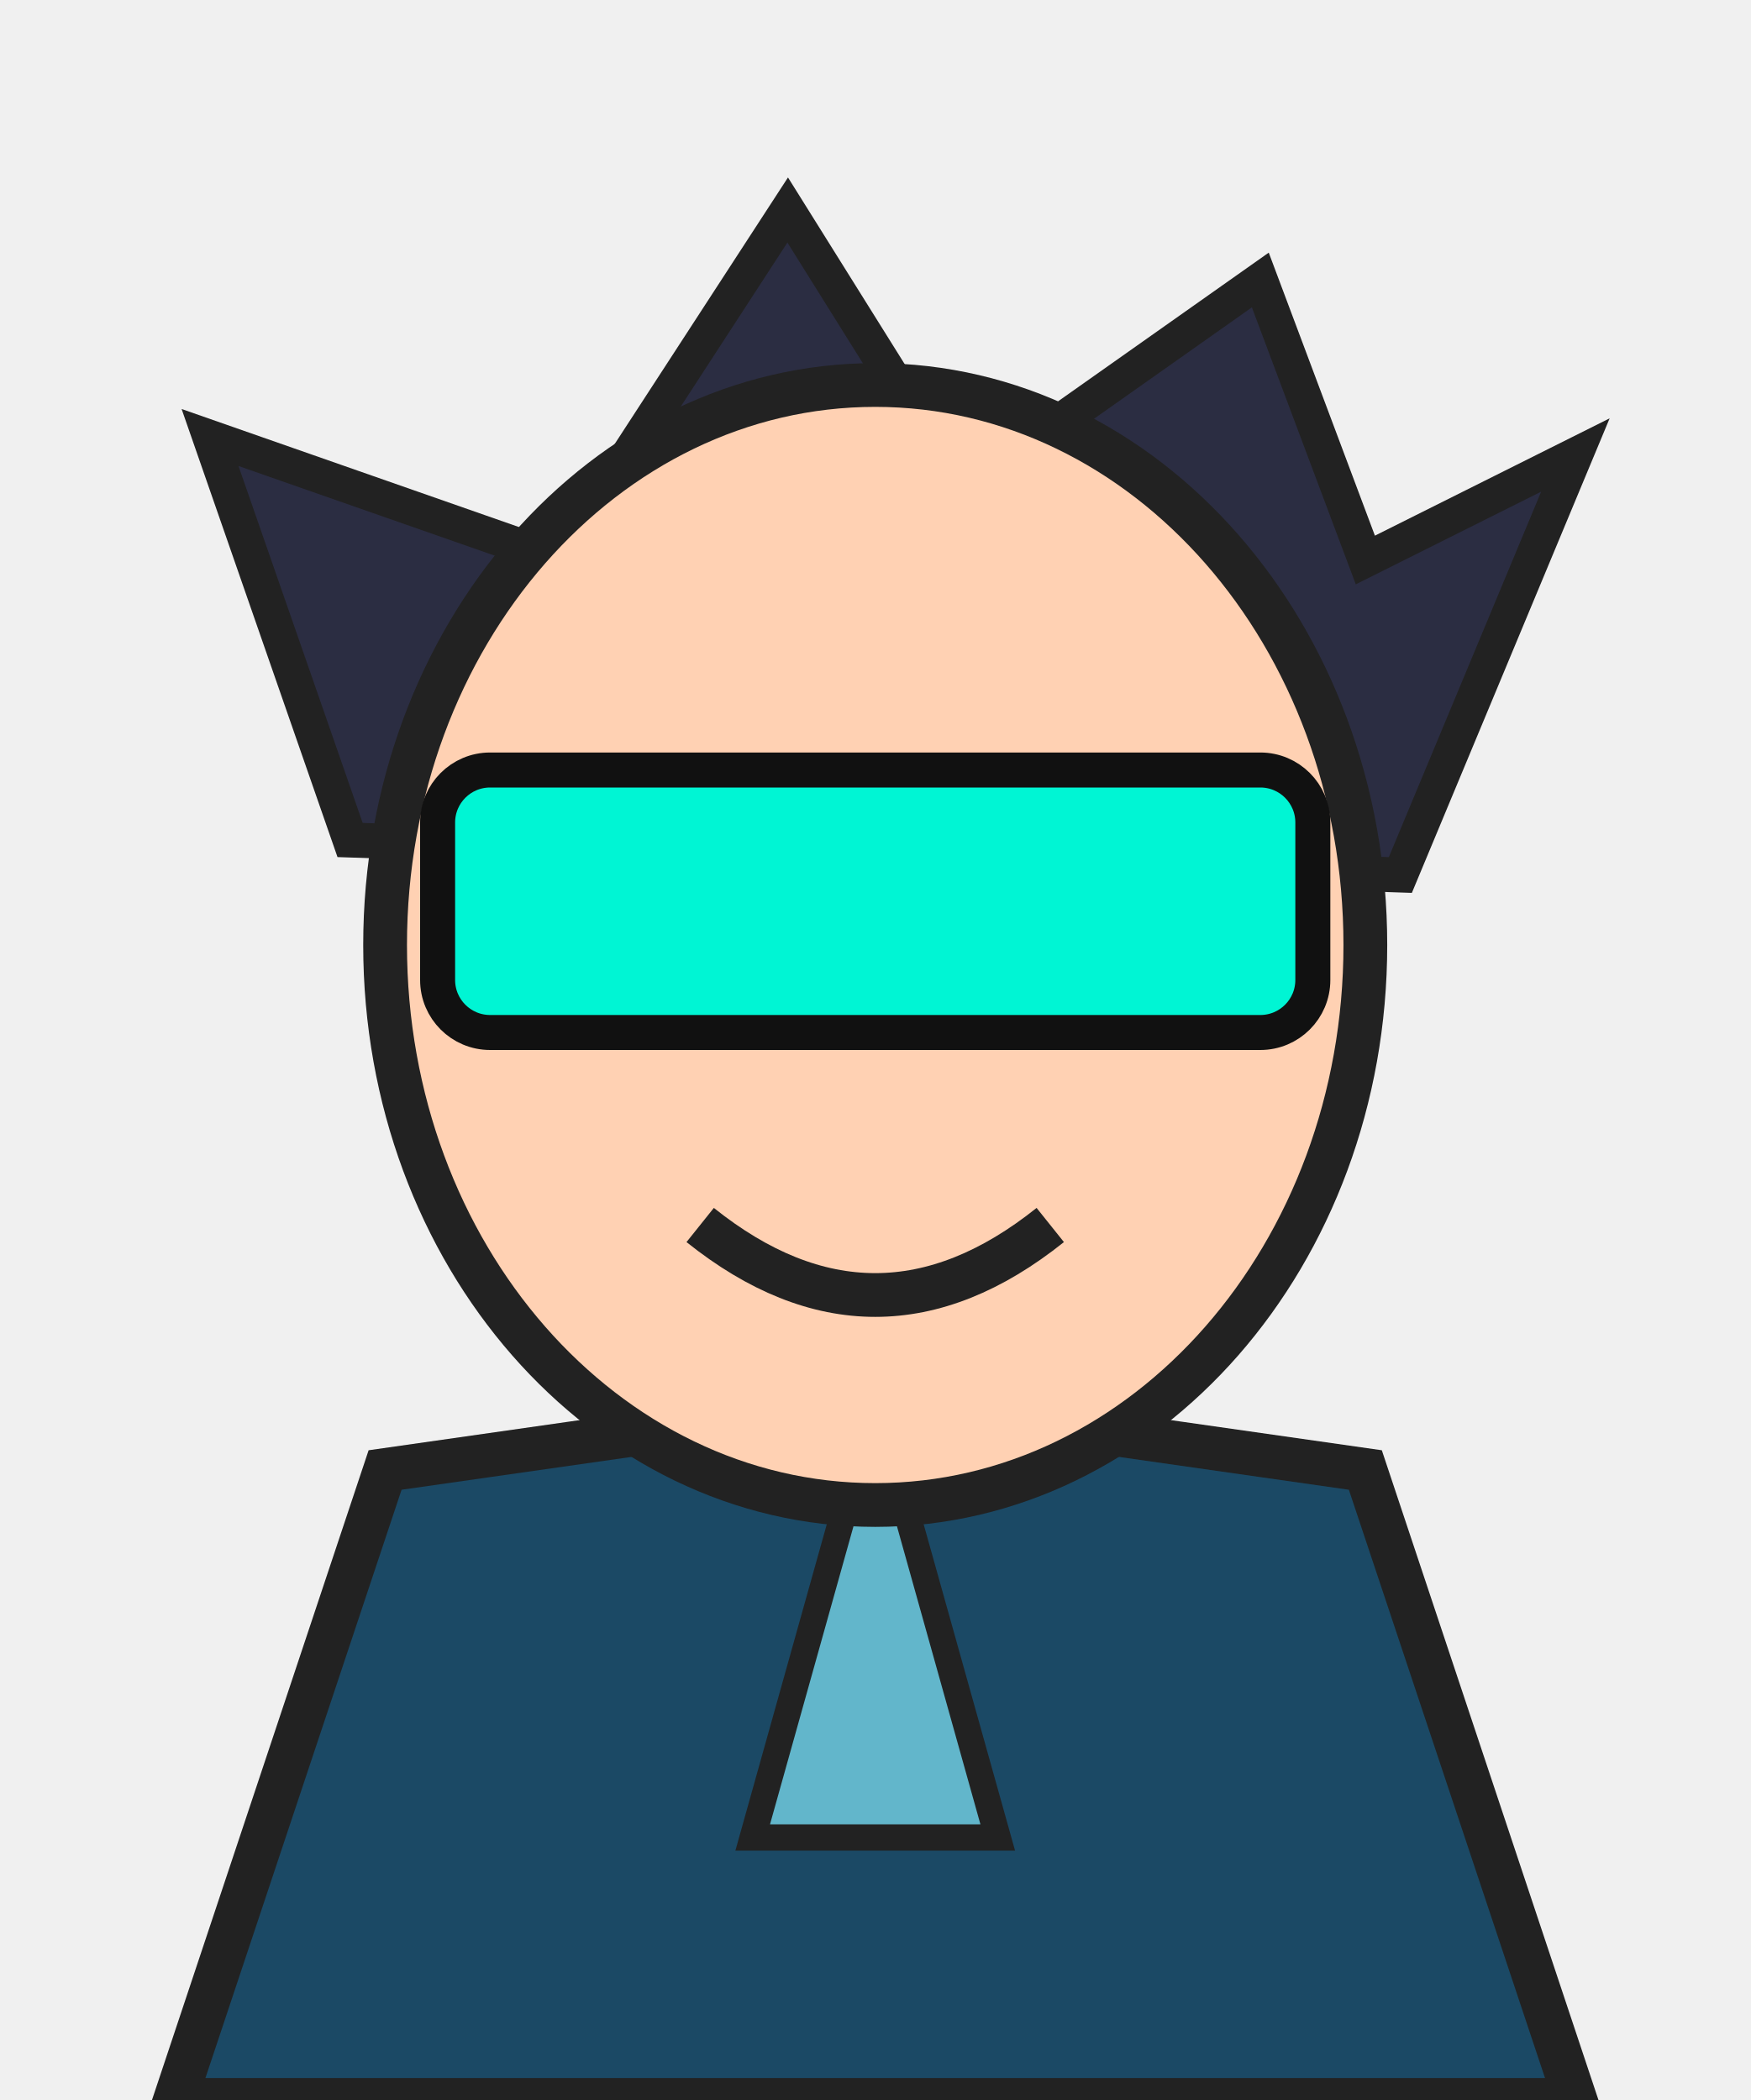
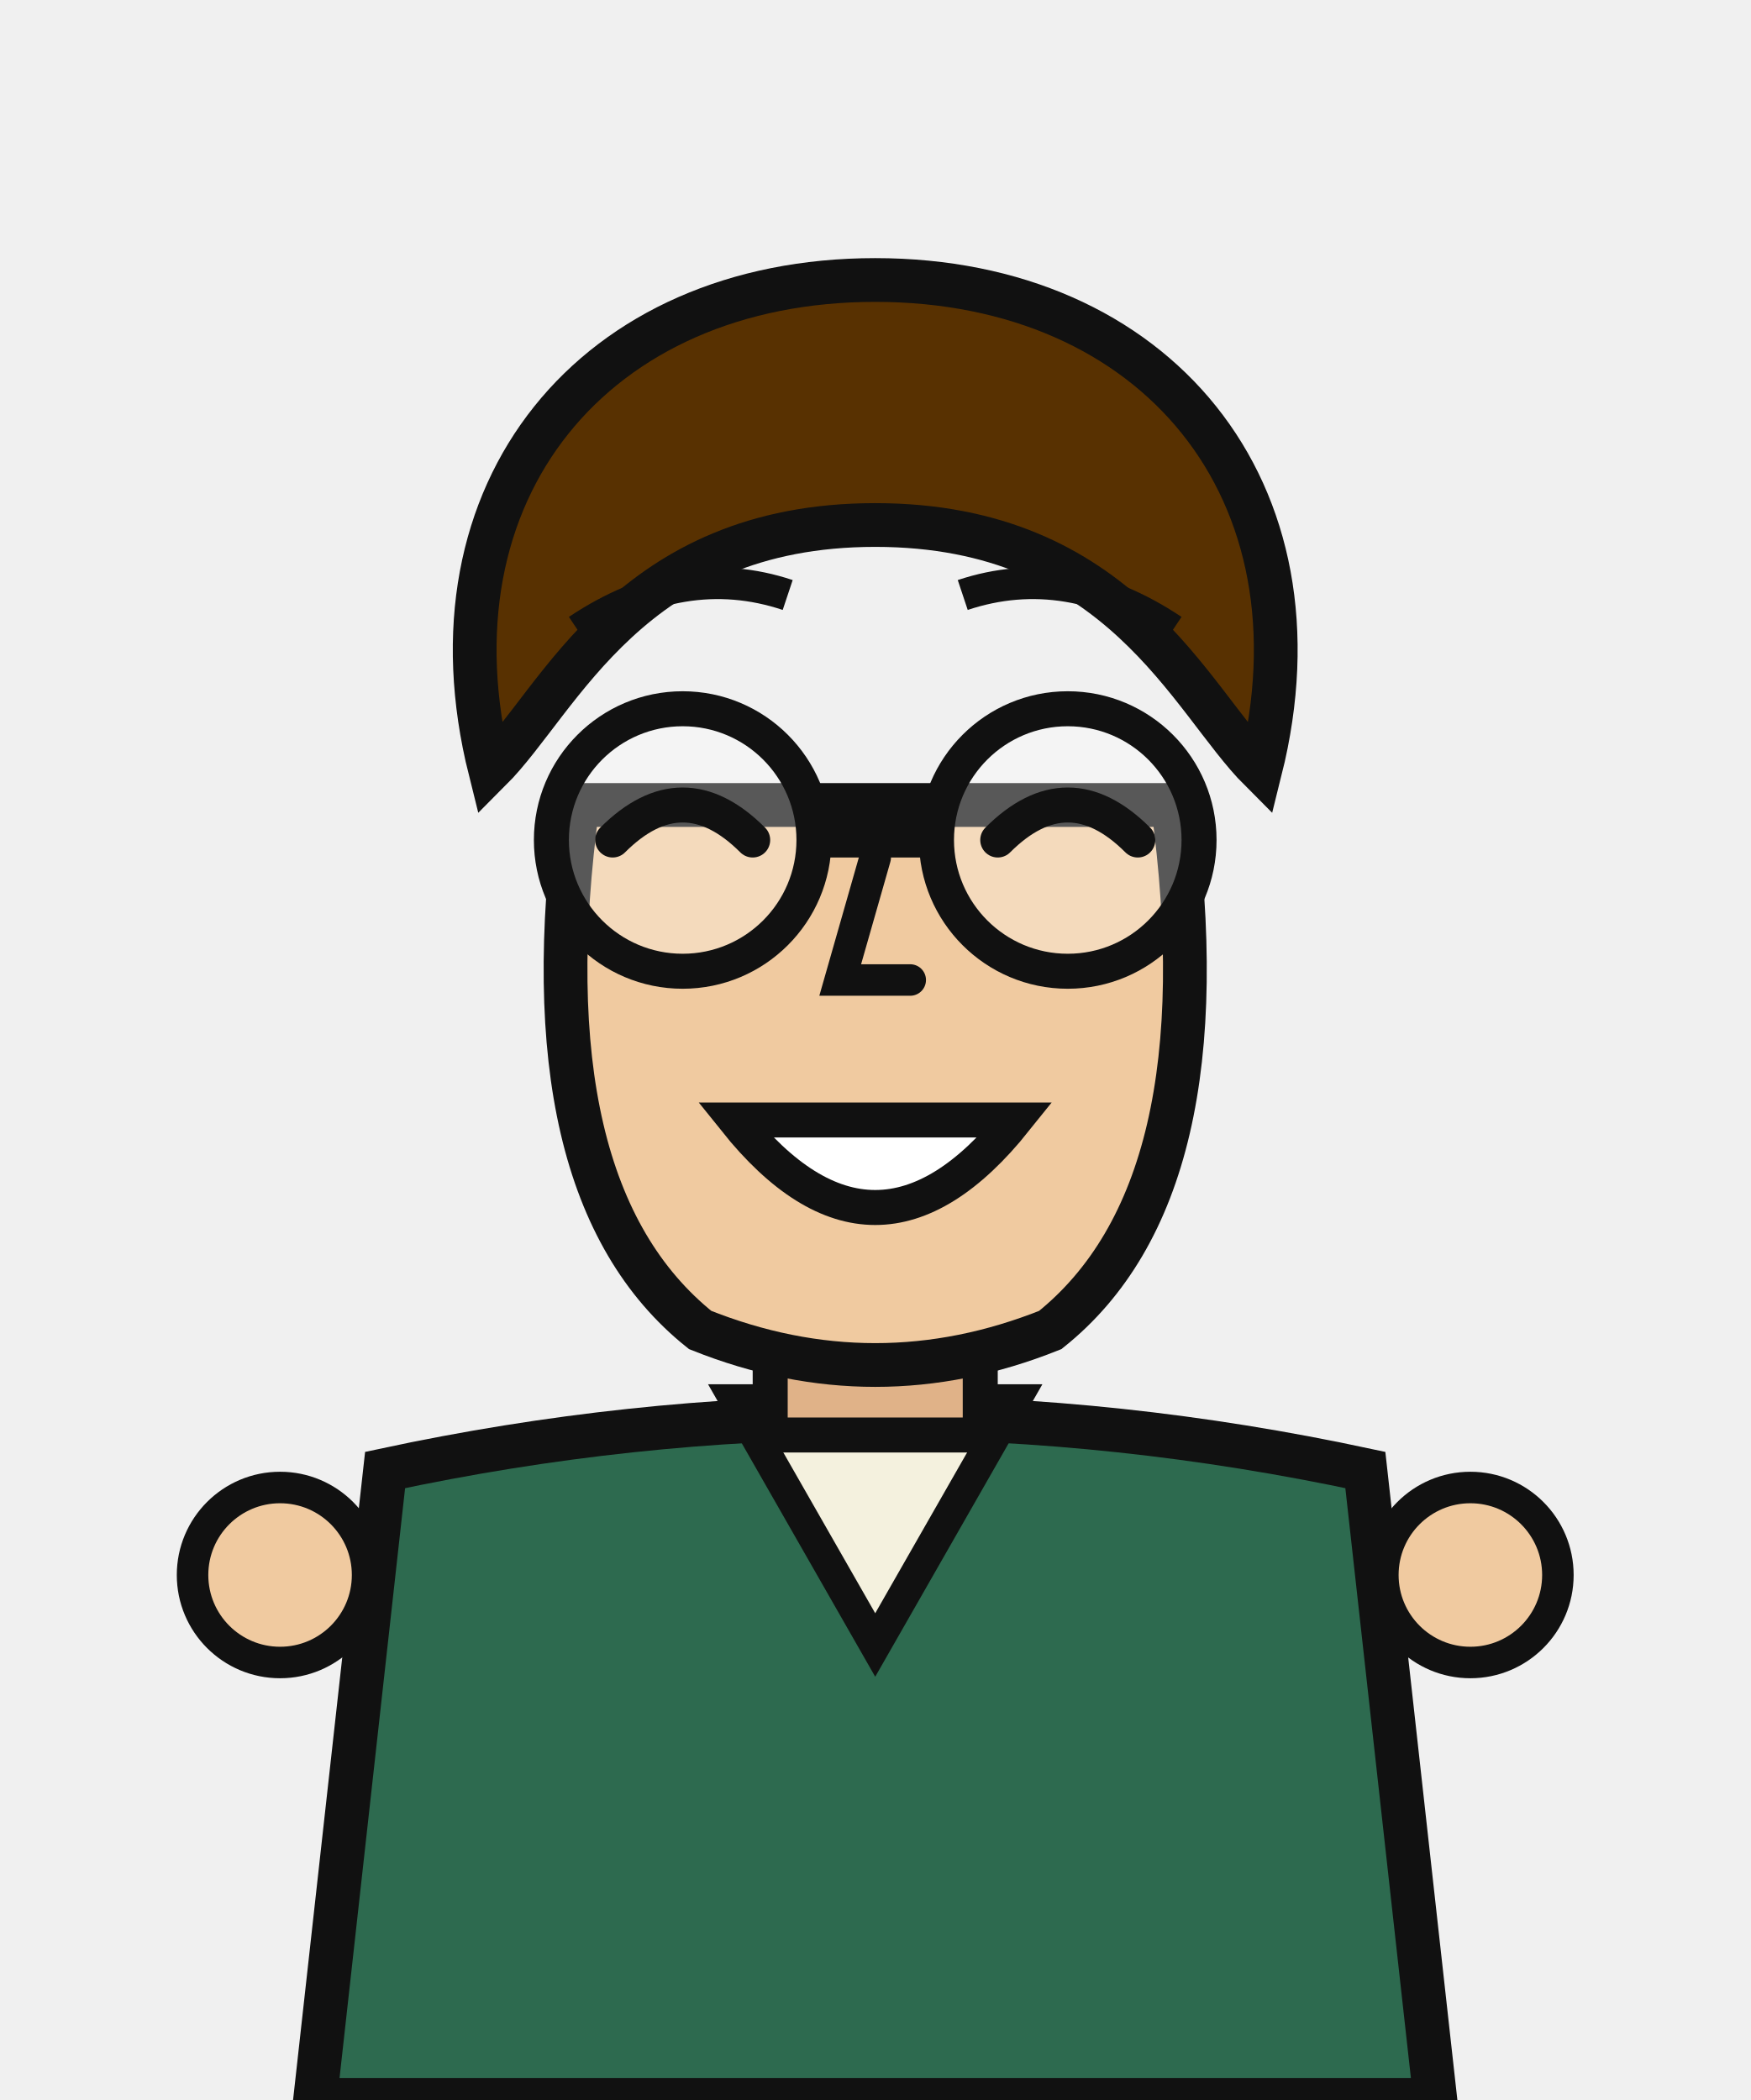
<svg xmlns="http://www.w3.org/2000/svg" viewBox="0 0 100 120" width="100" height="120">
-   <path d="M 22 84 L 50 80 L 78 84 L 90 120 L 10 120 Z" fill="#1b4965" stroke="#222" stroke-width="2.5" />
-   <polygon points="50,80 43,105 57,105" fill="#62b6cb" stroke="#222" stroke-width="1.5" />
-   <polygon points="20,48 12,25 32,32 45,12 55,28 72,16 78,32 90,26 80,50" fill="#2b2d42" stroke="#222" stroke-width="2" />
-   <ellipse cx="50" cy="54" rx="28" ry="32" fill="#ffd1b3" stroke="#222" stroke-width="2.5" />
-   <rect x="25" y="44" width="50" height="15" rx="3" fill="#00f5d4" stroke="#111" stroke-width="2" />
-   <path d="M 40 70 Q 50 78 60 70" stroke="#222" stroke-width="2.5" fill="none" />
+   <path d="M 18 120 L 22 84 Q 50 78 78 84 L 82 120 Z" fill="#2d6a4f" stroke="#111" stroke-width="2.5" />
+   <path d="M 42 80 L 50 94 L 58 80 Z" fill="#f4f1de" stroke="#111" stroke-width="1.8" />
+   <circle cx="16" cy="90" r="5" fill="#f0caa0" stroke="#111" stroke-width="1.8" />
+   <circle cx="84" cy="90" r="5" fill="#f0caa0" stroke="#111" stroke-width="1.8" />
+   <path d="M 44 74 L 44 82 L 56 82 L 56 74 Z" fill="#e0b288" stroke="#111" stroke-width="2" />
+   <path d="M 33 46 Q 30 68 40 76 Q 50 80 60 76 Q 70 68 67 46 Z" fill="#f0caa0" stroke="#111" stroke-width="2.5" />
+   <path d="M 28 44 C 24 28 34 16 50 16 C 66 16 76 28 72 44 C 68 40 64 30 50 30 C 36 30 32 40 28 44 Z" fill="#583101" stroke="#111" stroke-width="2.5" />
+   <circle cx="39" cy="48" r="7.5" fill="#ffffff" fill-opacity="0.3" stroke="#111" stroke-width="2" />
+   <circle cx="61" cy="48" r="7.5" fill="#ffffff" fill-opacity="0.3" stroke="#111" stroke-width="2" />
+   <line x1="46.5" y1="48" x2="53.5" y2="48" stroke="#111" stroke-width="2" />
+   <path d="M 35 48 Q 39 44 43 48" stroke="#111" stroke-width="2" stroke-linecap="round" fill="none" />
+   <path d="M 57 48 Q 61 44 65 48" stroke="#111" stroke-width="2" stroke-linecap="round" fill="none" />
+   <path d="M 33 36 Q 39 32 45 34" stroke="#111" stroke-width="1.8" fill="none" />
+   <path d="M 67 36 Q 61 32 55 34" stroke="#111" stroke-width="1.8" fill="none" />
+   <path d="M 50 49 L 48 56 L 52 56" stroke="#111" stroke-width="1.8" stroke-linecap="round" fill="none" />
+   <path d="M 42 64 Q 50 74 58 64 Z" fill="#ffffff" stroke="#111" stroke-width="2" />
</svg>
